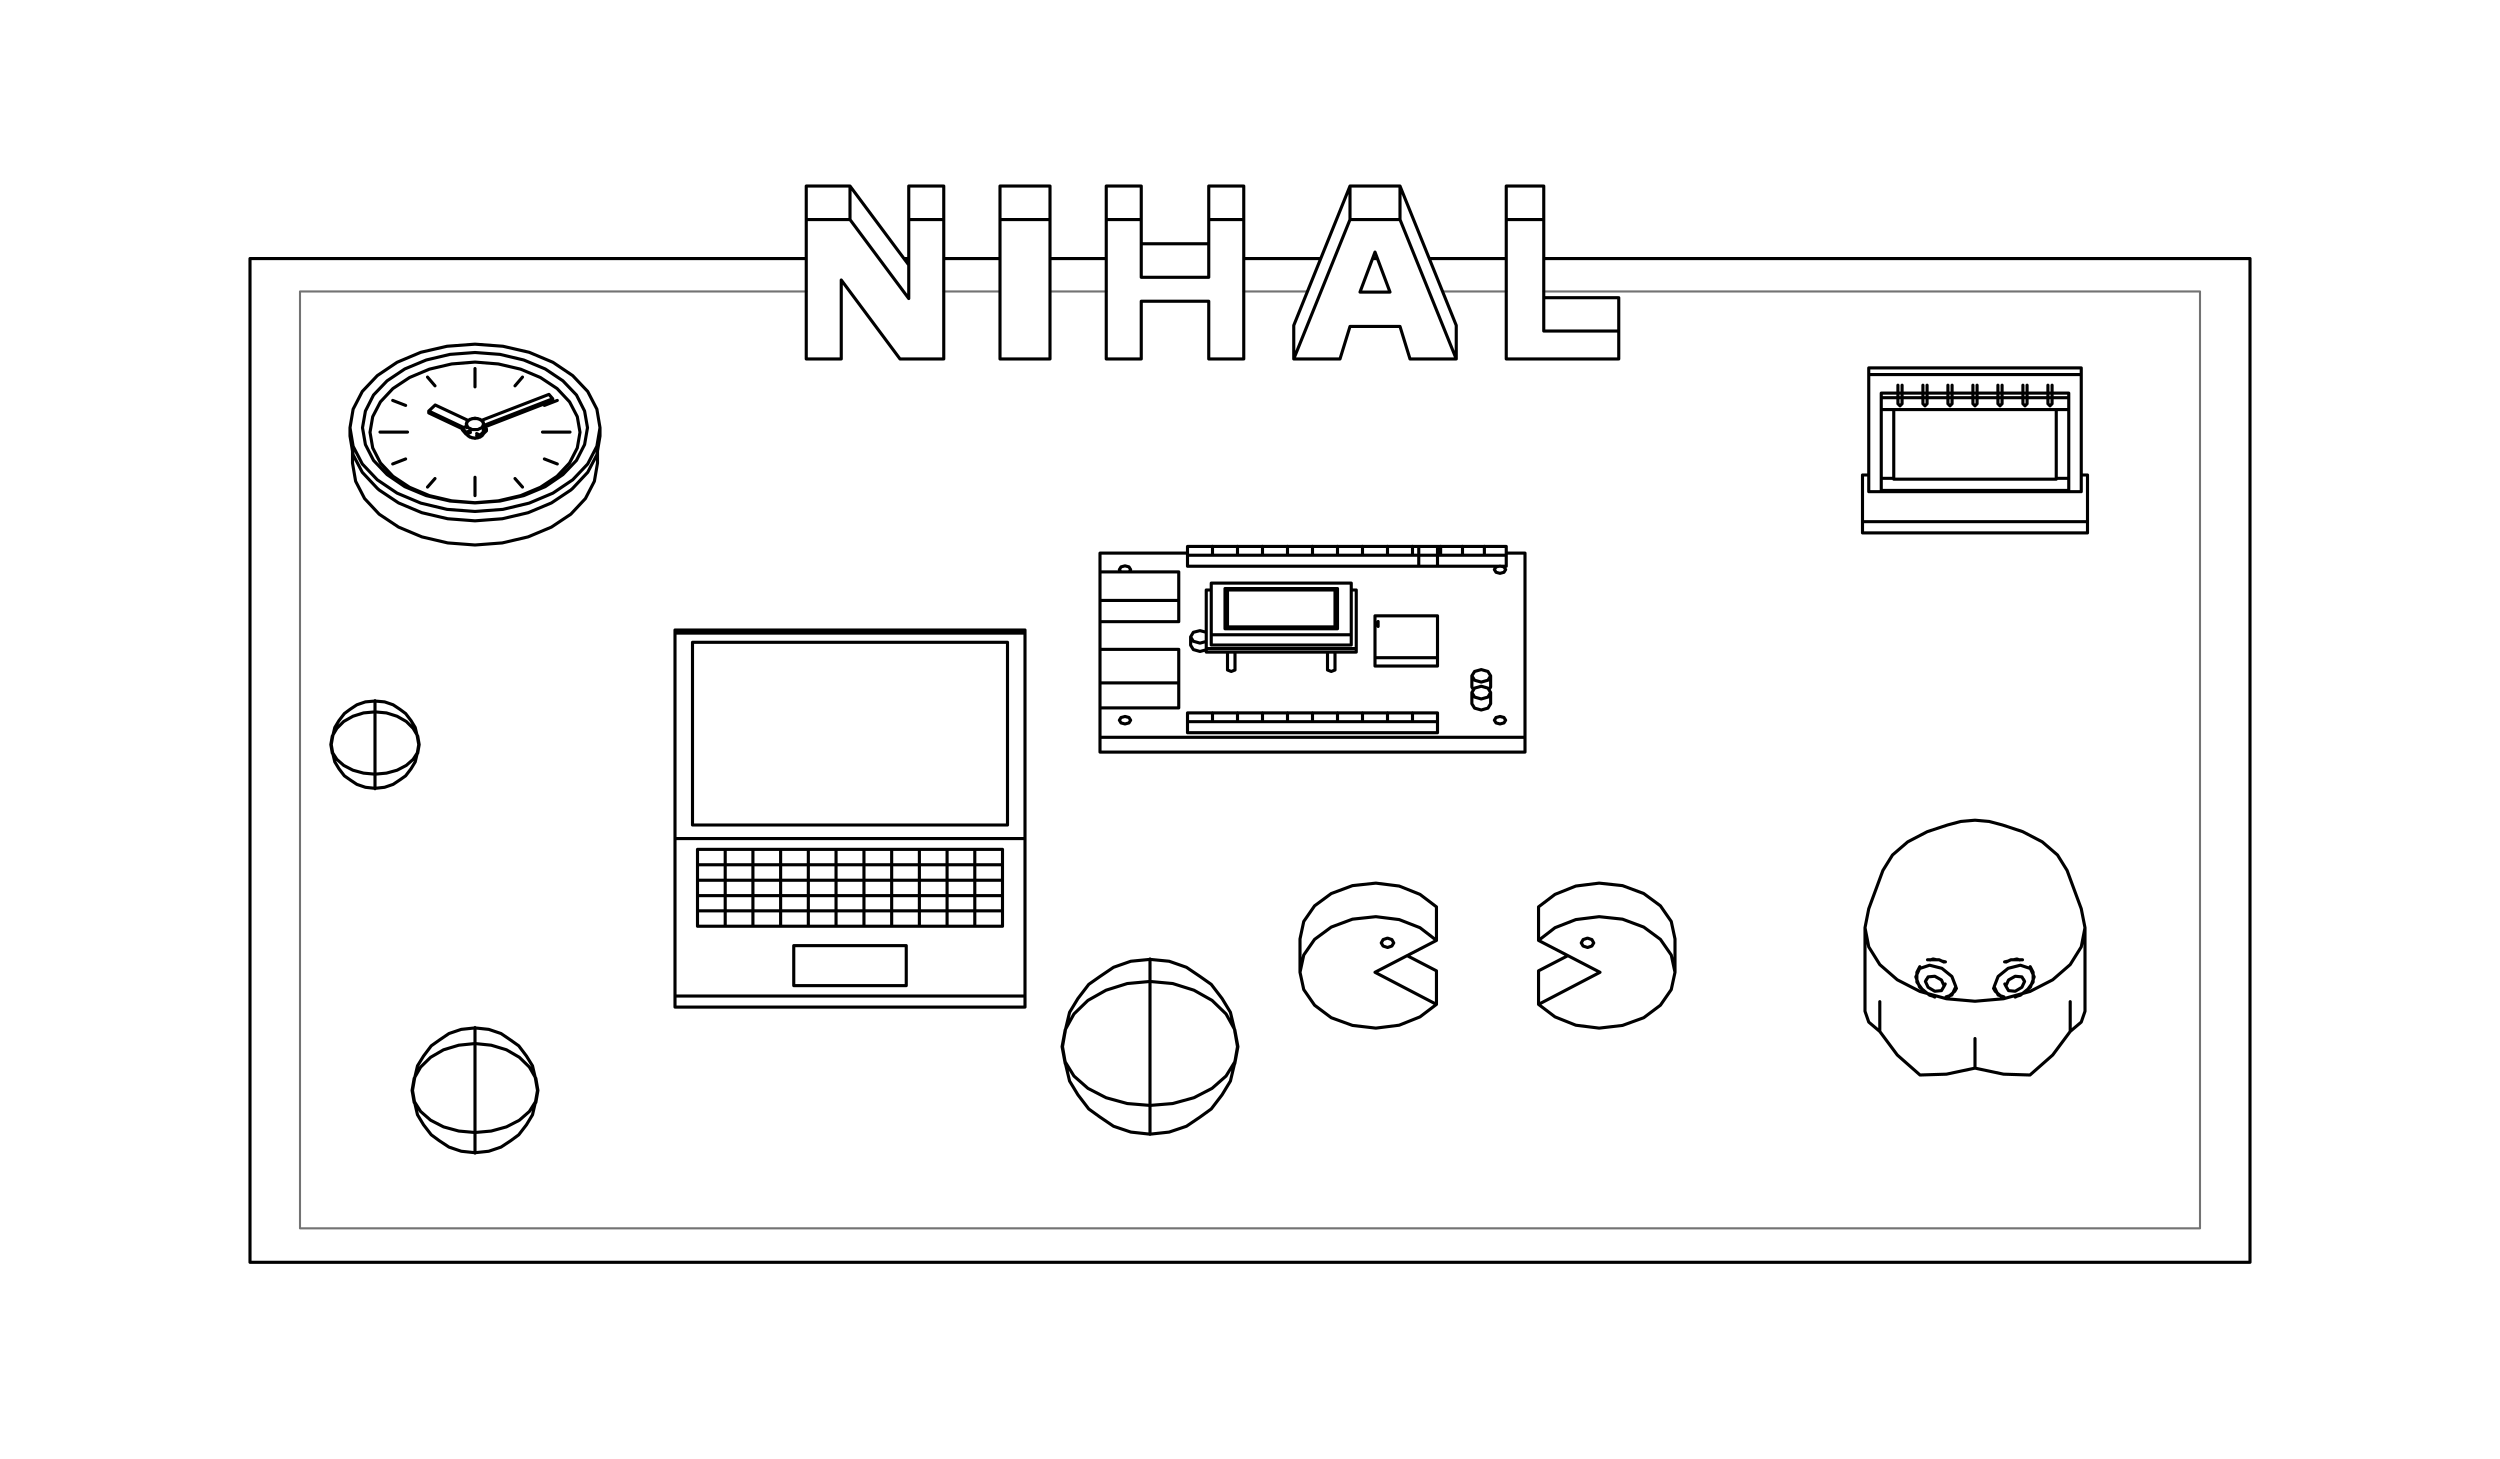
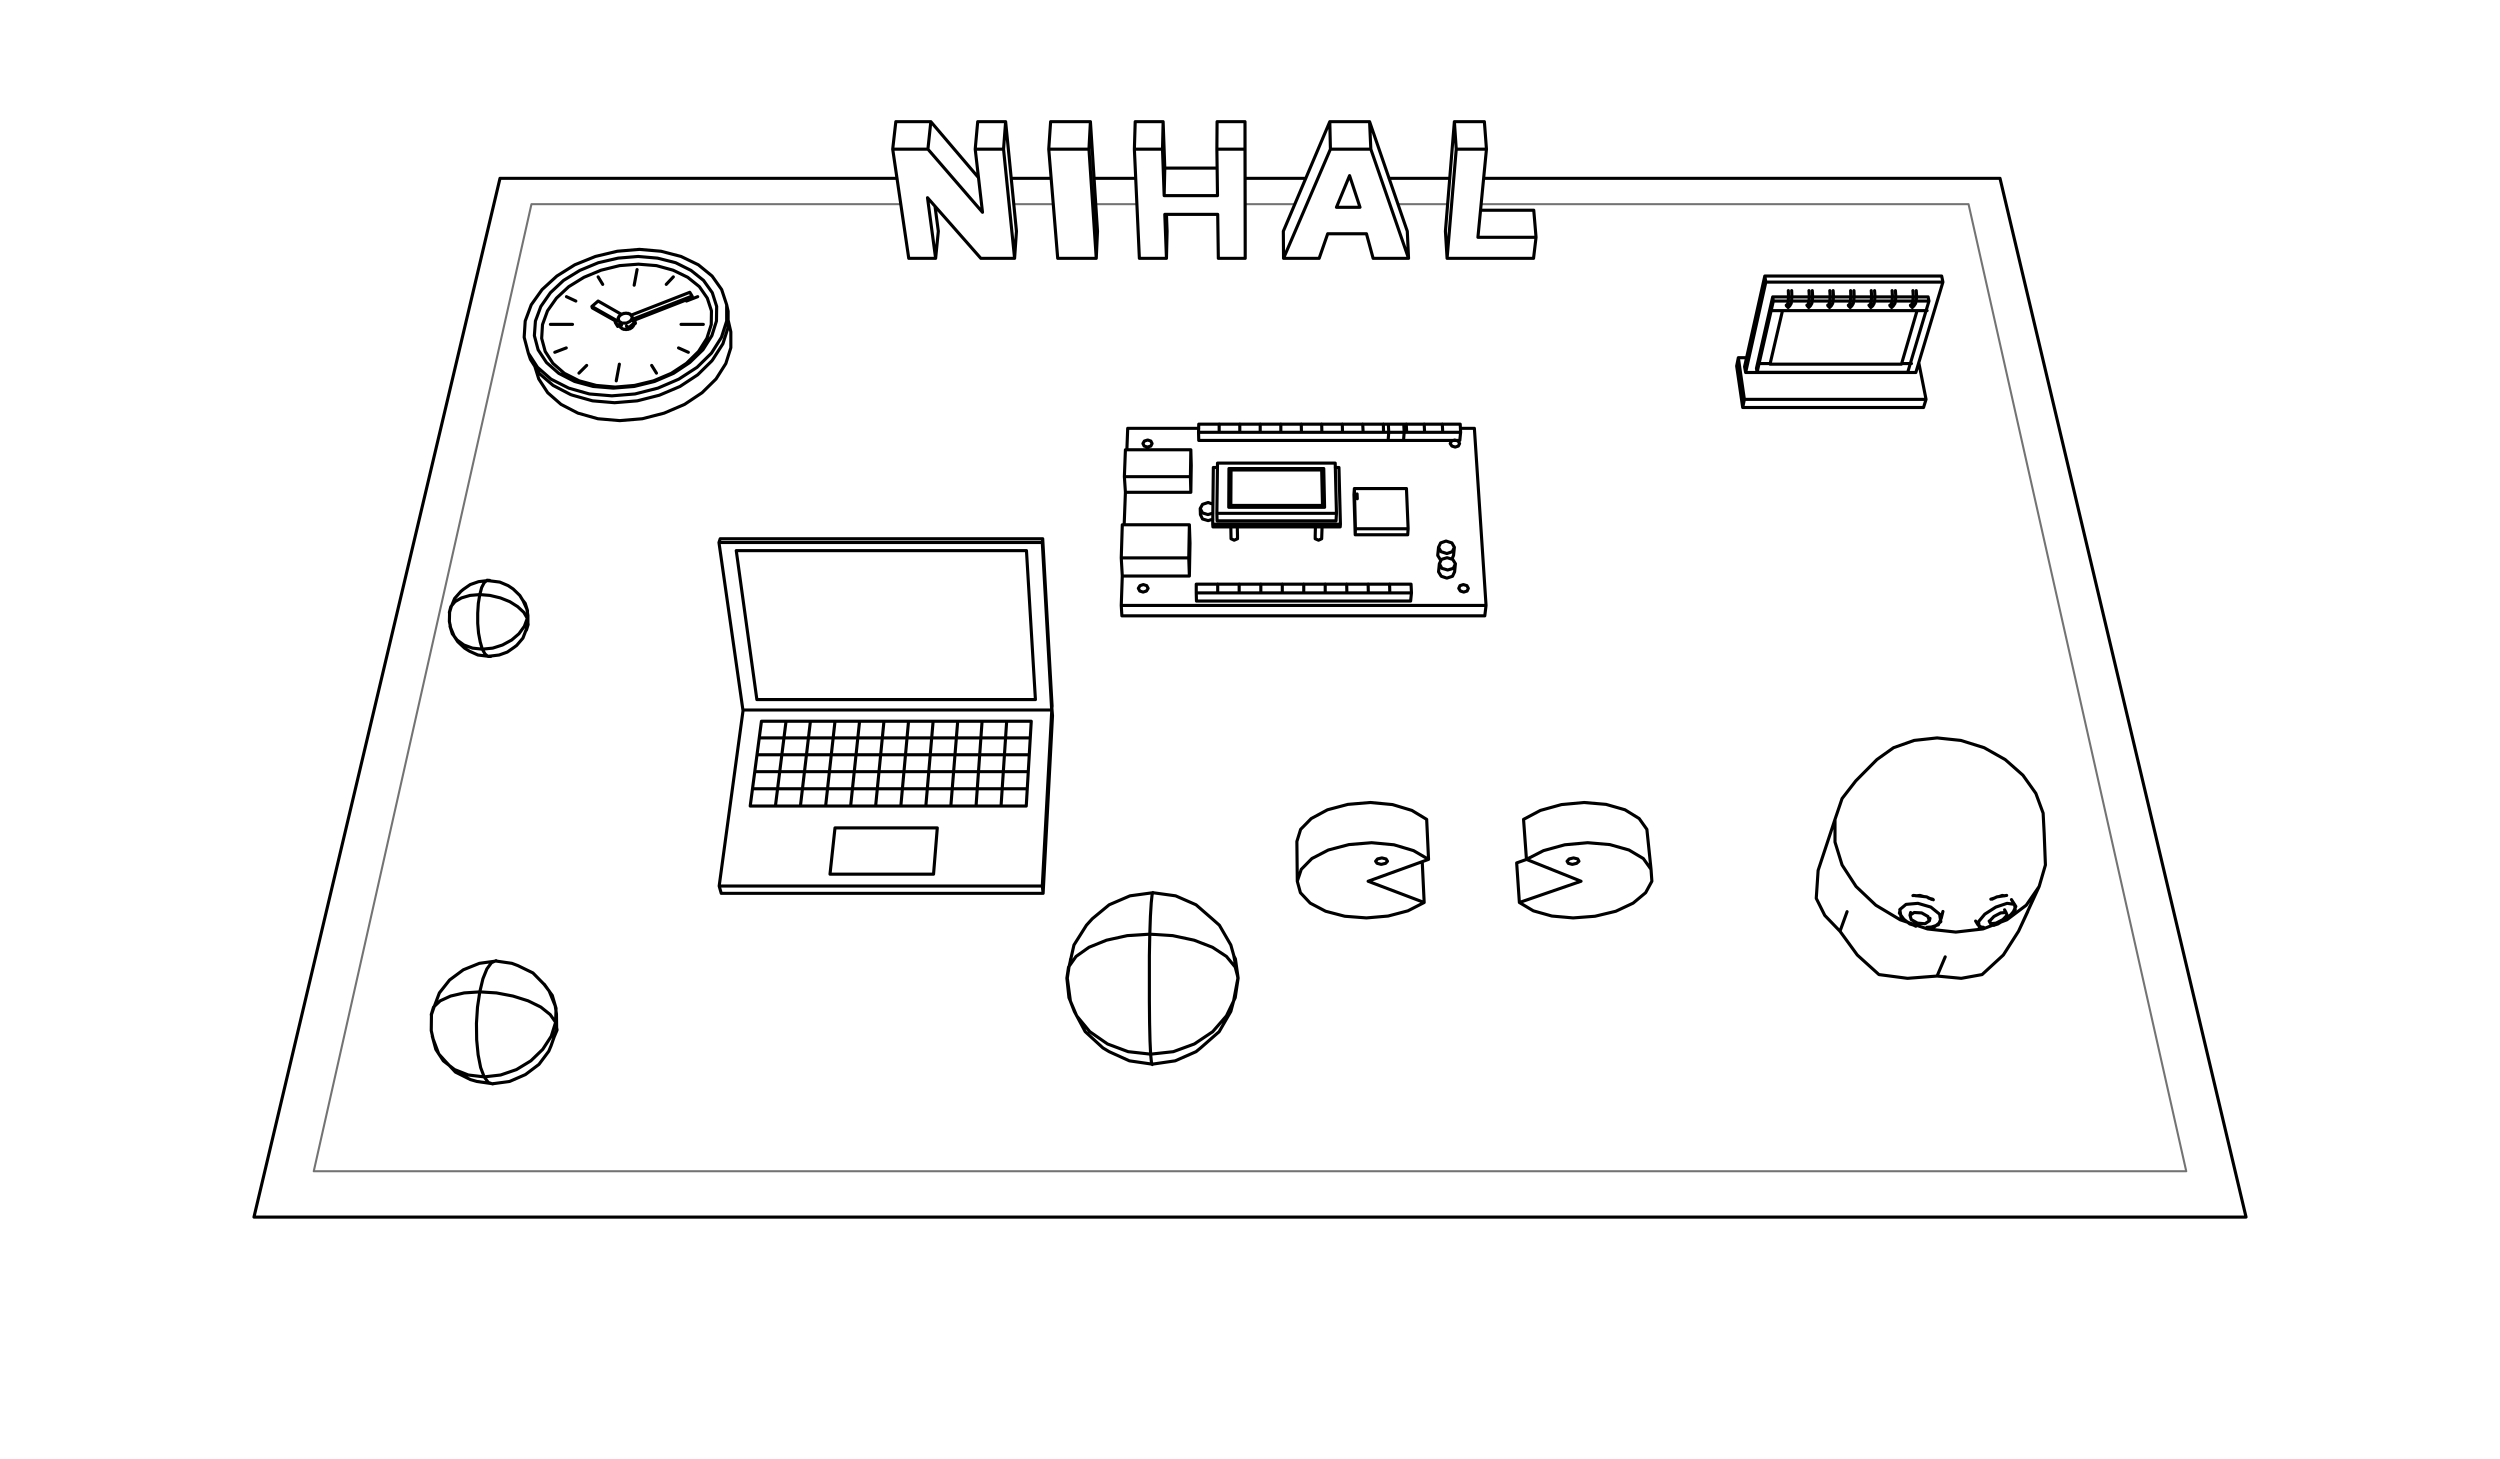
<svg xmlns="http://www.w3.org/2000/svg" viewBox="0 0 1200 700">
-   <path fill="none" stroke="currentColor" stroke-linecap="round" stroke-linejoin="round" stroke-opacity=".55" d="M741 139.9h315v449.7H144V139.9h243m66 0h27m24 0h27m66 0h30.6m64.9 0H723" vector-effect="non-scaling-stroke" />
-   <path fill="none" stroke="currentColor" stroke-linecap="round" stroke-linejoin="round" stroke-width="1.5" d="M387 124.1H120v481.8h960V124.1H741m-18 0h-36.9m-25 0h-2.2m-25 0H597m-66 0h-27m-24.1 0H453m-16.8 0h-2.3M528 353.9v7.1h204v-7.1zv-26.1h37.8v-16.1H528v-23.5h37.8v-13.7H528v-9h42m153 0h9v88.4m0-77.8v1m0 26.2v1.5m-204-6.4h37.8v-10.2m0 9.4v.8M528 274.5v13.7m0 51.6h37.8v-12m0 11.6v.4M528 311.7v16.1m42-61.3v-4.2h120v4.2zv5.3h120v-5.3m-108-4.3v4.1m12-4.1v4.1m12-4.1v4.1m12-4.1v4.1m12-4.1v4.1m12-4.1v4.1m12-4.1v4.1m12-4.1v4.1m12-4.1v4.1m-108 80.1v-4.2h120v4.2zv5.3h120v-5.3m-108-4.3v4.1m12-4.1v4.1m12-4.1v4.1m12-4.1v4.1m12-4.1v4.1m12-4.1v4.1m12-4.1v4.1m12-4.1v4.1m12-4.1v4.1m3-79.7v-4.2h42v4.2zv5.3h42v-5.3m-31.5-4.3v4.1m10.5-4.1v4.1m10.5-4.1v4.1M660 315.7v-20.1h30v20.1zv4h30v-4m-111-7.8-3 .8-3.2-.9-1.3-2.1 1.3-2.2 3.2-.8 3 .8m0 8.4-3 .8-3.2-.9-1.3-2.1v-4m144 18.7-1.3 2.1-3.2.9-3.2-.9-1.3-2.1 1.3-2.1 3.2-.9 3.2.9zv5.4l-.8 1.3m-7.4 0-.8-1.3v-5.4m9 8-1.3 2.2-3.2.9-3.2-.9-1.3-2.2 1.3-2.1 3.2-.9 3.2.9zv5.4l-1.3 2.1-3.2.9-3.2-.9-1.3-2.1v-5.4M579 311.3v1.7h72v-1.7zv-28.1h2.4m67.2 0h2.4v28.1m-69.6-6.6v-24.8h67.2v24.8zv4.9h67.2v-4.9M538 274.5l-.7-1.1.8-1.3 1.9-.5 1.9.5.8 1.3-.7 1.1m.7 71.2-.8 1.3-1.9.5-1.9-.5-.8-1.3.8-1.3 1.9-.5 1.9.5zm177.4-74 1.8.4.8 1.3-.8 1.3-1.9.5-1.9-.5-.8-1.3.8-1.3 1.8-.4m2.8 74-.8 1.3-1.9.5-1.9-.5-.8-1.3.8-1.3 1.9-.5 1.9.5zm-61.2-47.4v2.4M588 282.5h54v19.3h-54zm1.2 30.5v8.6l1.8.7 1.8-.7V313m44.4 0v8.6l1.8.7 1.8-.7V313m-51.6-29.8v17.7h51.6v-17.7zM288 205.3l-1.5 8.9-4.4 8.5-7.2 7.6-9.5 6.4-11.4 4.8-12.6 3-13.4 1-13.4-1-12.6-3-11.4-4.8-9.5-6.4-7.2-7.6-4.4-8.5-1.5-8.9 1.5-8.9 4.4-8.5 7.2-7.6 9.5-6.4 11.4-4.8 12.6-2.9 13.4-1 13.4 1 12.6 2.9 11.4 4.8 9.5 6.4 7.2 7.6 4.4 8.5zv4l-1.5 9-4.4 8.4-7.2 7.7-.9.8-9.3 6.2-11.2 4.7-12.4 2.9-13.1 1-13.1-1-12.4-2.9-11.2-4.7-9.3-6.2-.9-.8-7.2-7.7-4.4-8.4-1.5-9v-4m114 0-1.4 8.1-3.9 7.6-6.5 6.8-8.5 5.8-10.3 4.3-11.4 2.6-12 .9-12-.9-11.4-2.6-10.3-4.3-8.5-5.8-6.5-6.8-3.9-7.6-1.4-8.1 1.4-8 3.9-7.7 6.5-6.8 8.5-5.7 10.3-4.3 11.4-2.7 12-.9 12 .9 11.4 2.7 10.3 4.3 8.5 5.7 6.5 6.8 3.9 7.7zm-3.6 2.2-1.3 7.5-3.7 7.2-6 6.4-8 5.3-9.5 4-10.7 2.5-11.2.9-11.2-.9-10.7-2.5-9.5-4-8-5.3-6-6.4-3.7-7.2-1.3-7.5 1.3-7.5 3.7-7.1 6-6.4 8-5.3 9.5-4 10.7-2.5 11.2-.9 11.2.9 10.7 2.5 9.5 4 8 5.3 6 6.4 3.7 7.1zm-46.2-4-.8 1.7-2.1 1h-2.6l-2.1-1-.8-1.7.8-1.6 2.1-1h2.6l2.1 1zm-.5 5.2-.3.5-.7.3m-.6.3-.8.4h-.9m-.8 0h-.9l-.8-.4m-.6-.3-.7-.3-.3-.5m3.7-23v-8.8m19.2 8.3 3.6-4.2m10.5 13.6 6.2-2.4m-7.1 15.2h13.2m-12.3 12.9 6.2 2.4m-20.3 7 3.6 4.1m-22.8-4.7v8.8m-19.2-8.2-3.6 4.1m-10.5-13.5-6.2 2.4m7.1-15.3h-13.2m12.3-12.8-6.2-2.4m20.3-7-3.6-4.2m16.7 24.8-16.1-7.6v-.9l3.1-2.9 16 7.5m5.5 7.9 3.1-3v-.9l-3.1 3zl-1.6-.8m-23-11.7 16.7 7.9m6.3 2.9 1.6.8m.7-7.1 32.4-12.5 1.8 2.1v.9L232 205.2l1.5.7m-11.6.4 1.8 2.1v-.9l-1.8-2.1zm3.9 1.3-2.1.8m.3-3.8-2.1.8m43.4-14L232 204.3m-6.2 2.4-2.1.8m63.1 8.9v5.9l-1.5 8.7-4.3 8.3-7 7.5-9.3 6.2-11.2 4.7-12.4 2.9-13.1 1-13.1-1-12.4-2.9-11.2-4.7-9.3-6.2-7-7.5-4.3-8.3-1.5-8.7v-5.9m54.8-8 1.5 1.4 2.5.6 2.5-.6 1.5-1.4v-5.7l-1.5-1.4-2.5-.6-2.5.6-1.5 1.4v2.6m670 45.1v5.4h108v-5.4zV228h3m102 0h3v3.8m0-3.8v22.4m-105-70.6V236h102v-56.2zv-3.2h102v8.4m0-8.4v3.2m-96 11.1v-2.2h90v2.2zv44.6h90v-44.6m-90 5.7h90m-90 33h6m78 0h6m-90 5.8h90m-82-50.5v8.9l1 1 1-1v-8.9m10 0v8.9l1 1 1-1v-8.9m10 0v8.9l1 1 1-1v-8.9m10 0v8.9l1 1 1-1v-8.9m10 0v8.9l1 1 1-1v-8.9m10 0v8.9l1 1 1-1v-8.9m10 0v8.9l1 1 1-1v-8.9m-76 11.7V230h78v-33.4zm-13.8 248.7v40.1l1.8 5.2 5.3 4.5 8.4 11.3 10.9 9.6 12.7-.4 13.7-2.9 13.7 2.9 12.7.4 10.9-9.6 8.4-11.3 5.3-4.5 1.8-5.2v-40.1l-1.8 9.2-5.3 8.5-8.4 7.3-10.9 5.6-12.7 3.5-13.7 1.2-13.7-1.2-12.7-3.5-10.9-5.6-8.4-7.3-5.3-8.5zl1.8-9.1 6.8-18.4 4.6-7.4 7.3-6.3 9.4-4.9 9.7-3.2 6.4-1.7 6.8-.6 6.8.6 6.4 1.7 9.7 3.2 9.4 4.9 7.3 6.3 4.6 7.4 6.8 18.4 1.8 9.1M948 512.7v-14.2m45.7-3.4v-14.3m-91.4 14.3v-14.3m31.8-2.3 2.8-.9 1.9-4-1.9-4.9-4.8-3.9-5.9-1.5-4.8 1.6-1.8 4 1.8 4.9 4.8 3.9 2.5.7m5.1-16.7-1.8-.4m-2.4-.6-1.7-.4-1.4.5m6.7 12.5-1.3-2.9-3.2-1.8-3.2.3-1.3 2.2 1.3 2.8 3.2 1.9 3.2-.3zl.5-1m33.6 6.1 2.5-.7 4.8-3.9 1.8-4.9-1.8-4-4.8-1.6-5.9 1.5-4.8 3.9-1.9 4.9 1.9 4 2.8.9m7.6-17.7-1.4-.5-1.7.4m-2.4.6-1.8.4m9.6 9.4-1.3-2.2-3.2-.3-3.2 1.8-1.3 2.9 1.3 2.2 3.2.3 3.2-1.9zl-.5-1m-32.2 4.3-.8 1.4-3.5 3m-1.7-17-2.3-1.1h-5.6m-3.7 3.3-1.4 2.7v4.7l3.4 4.6 5.2 2.6m-4-8.5-.5 1m50.3-7.1 1.4 2.7v4.7l-3.4 4.6-5.2 2.6m3.5-17.9h-5.6l-2.3 1.1m-6 12.6.8 1.4 3.5 3m1.1-6.5.5 1M324 483.4h168v-5.3H324zm168-5.3v-75.6H324v75.6m10.8-70.4h146.4v36.9H334.8zm0 7.4h146.4m-146.4 7.4h146.4m-146.4 7.4h146.4m-146.4 7.3h146.4m-133.1-29.5v36.9m13.3-36.9v36.9m13.3-36.9v36.9m13.3-36.9v36.9m13.3-36.9v36.9m13.4-36.9v36.9m13.3-36.9v36.9m13.3-36.9v36.9m13.3-36.9v36.9m13.3-36.9v36.9m-86.9 9.3h54v19.2h-54zm-57-150v-1.5h168v1.5zv98.6m168 0v-98.6M332.4 396h151.2v-87.7H332.4zm-132.1-42.5.2.3.7 3.6-.7 3.7-2.2 3.4-3.3 2.9-4.4 2.3-5.1 1.4-5.5.5-5.5-.5-5.1-1.4-4.4-2.3-3.3-2.9-2.2-3.4-.7-3.7.7-3.6.2-.3m20.3-17.2v42.3m20.1-16.5.4-.6.7-4.1-.7-4.1-2.2-3.7-3.3-3.3-4.4-2.5-5.1-1.6-5.5-.5-5.5.5-5.1 1.6-4.4 2.5-3.3 3.3-2.2 3.7-.7 4.1.7 4.1.4.6m24.7 15.8-4.6.5-4.6-.5-4.1-1.4-3.3-2.2-2.7-1.9-2.6-3.4-2-3.3-1-4.2-.7-4.1.7-4 1-4.2 2-3.3 2.6-3.4 2.7-2 3.3-2.2 4.1-1.4 4.6-.4 4.6.4 4.1 1.4 3.3 2.2 2.7 2 2.6 3.4 2 3.3 1 4.2.7 4-.7 4.1-1 4.2-2 3.3-2.6 3.4-2.7 1.9-3.3 2.2zm72.6 140.2 1 5.3-1 5.2-3.1 4.9-4.8 4.2-6.2 3.2-7.3 2-7.8.7-7.8-.7-7.3-2-6.2-3.2-4.8-4.2-3.1-4.9-1-5.2 1-5.3m29.2-24.9v60.3m28.8-23.8.4-.5 1-5.8-1-5.8-3.1-5.4-4.8-4.7-6.2-3.6-7.3-2.2-7.8-.8-7.8.8-7.3 2.2-6.2 3.6-4.8 4.7-3.1 5.4-1 5.8 1 5.8.4.5m35.4 22.9-6.6.7-6.6-.7-5.9-2-4.7-3.1-3.8-2.8-3.7-4.8-2.9-4.8-1.4-6-1-5.7 1-5.8 1.4-6 2.9-4.7 3.7-4.9 3.8-2.7 4.7-3.2 5.9-2 6.6-.7 6.6.7 5.9 2 4.7 3.2 3.8 2.7 3.7 4.9 2.9 4.7 1.4 6 1 5.8-1 5.7-1.4 6-2.9 4.8-3.7 4.8-3.8 2.8-4.7 3.1zm358.1-57.5 1.5 7.3-1.5 7.3-4.2 6.8-6.7 5.9-8.7 4.5-10.2 2.8-10.9.9-10.9-.9-10.2-2.8-8.7-4.5-6.7-5.9-4.2-6.8-1.5-7.3 1.5-7.3m40.7-34.8v84.2m40.4-33.4.3-.6 1.5-8.1-1.5-8.1-4.2-7.6-6.7-6.5-8.7-4.9-10.2-3.2-10.9-1-10.9 1-10.2 3.2-8.7 4.9-6.7 6.5-4.2 7.6-1.5 8.1 1.5 8.1.3.6m49.6 32.3-9.2 1-9.2-1-8.3-2.8-6.5-4.4-5.4-3.9-5.2-6.8-4-6.6-2-8.4-1.4-8.1 1.4-8.1 2-8.4 4-6.6 5.2-6.8 5.4-3.8 6.5-4.4 8.3-2.9 9.2-.9 9.2.9 8.3 2.9 6.5 4.4 5.4 3.8 5.2 6.8 4 6.6 2 8.4 1.4 8.1-1.4 8.1-2 8.4-4 6.6-5.2 6.8-5.4 3.9-6.5 4.4zm98.8-76.7 29.5-15.3-7.9-6.1-10-3.9-11.2-1.4-11.2 1.2L639 445l-8 5.9-5.2 7.5-1.8 8.3 1.8 8.3 5.2 7.5 8 6 10.2 3.7 11.2 1.3 11.2-1.4 10-4 7.9-6zm29.5-15.3v-16.1l-7.9-6-10-4-11.2-1.4-11.2 1.2-10.2 3.8-8 5.9-5.2 7.5-1.8 8.4v16m65.5 15.4V466l-14.1-7.3m-6.4-6.1-.9-1.6-2.1-.7-2.1.7-.9 1.6.9 1.5 2.1.7 2.1-.7zm99 14.1-29.5-15.3 7.9-6.1 10-3.9 11.2-1.4 11.2 1.2L789 445l8 5.9 5.2 7.5 1.8 8.3-1.8 8.3-5.2 7.5-8 6-10.2 3.7-11.2 1.3-11.2-1.4-10-4-7.9-6zm-29.5-15.3v-16.1l7.9-6 10-4 11.2-1.4 11.2 1.2 10.2 3.8 8 5.9 5.2 7.5 1.8 8.4v16m-65.5 15.4V466l14.1-7.3m6.4-6.1.9-1.6 2.1-.7 2.1.7.9 1.6-.9 1.5-2.1.7-2.1-.7zM387 172.3h16.8v-37.9l28.2 37.9h21v-66.9h-16.8v37.9L408 105.4h-21zm16.8-2.2v2.2m49.2-66.9V89.3h-16.8v16.1m0 21.8L408 89.3h-21v16.1m49.2 36.3v1.6m-28.2-54v16.1m72 66.9h24v-66.9h-24zm24-66.9V89.3h-24v16.1m51 66.9h16.8v-27.7h32.4v27.7H597v-66.9h-16.8v27.7h-32.4v-27.7H531zm16.8-3.2v3.2m49.2-66.9V89.3h-16.8v16.1m0 2.5v2.9m0 3.1v3.1h-32.4m32.4 0v2m0 1.5v9m0 2.4v1.2m-32.4-27.7V89.3H531v16.1m90 50.8 27-66.9h24l27 66.9v16.1l-27-66.9h-24l-27 66.9zm27-66.9v16.1m24-16.1v16.1m27 66.9h-22.2l-4.8-15.6h-24l-4.8 15.6H621m31.8-32.1h14.4L660 121zm70.2 32.1h54v-13.4h-36v-53.5h-18zv-4.8m0-33.8v24.1m0 1.7v6.4m54-7v-16h-36m0-37.5V89.3h-18v16.1m0 7.8v4.8" vector-effect="non-scaling-stroke" />
+   <path fill="none" stroke="currentColor" stroke-linecap="round" stroke-linejoin="round" stroke-opacity=".55" d="M710.9 98h234l104.5 464.2H150.6L255.1 98h177.3m54.2 0h19m20.4 0h19.7m52 0h23.8m49.5 0h23.8" vector-effect="non-scaling-stroke" />
+   <path fill="none" stroke="currentColor" stroke-linecap="round" stroke-linejoin="round" stroke-width="1.5" d="M430.6 85.6H240L121.9 584.2h956.2L960 85.6H712.2m-16.3 0h-29.2m-39.9 0h-29.1m-52.6 0h-19.9m-20.7 0h-19.1m55.5 130.3.4-10.3h34.1m125.6 0h6.7l5.6 85H538.2l.3 5h174.2l.6-5m-173.1-54.4-.6 15.7m-.9 24.5-.5 14.2m1.5-61.8.5-12.9h31.4l.2 7.5-.2 12.9h-31.4zh31.7l.2 7.5m0-20.4-.2 12.9m-33.2 39 .5-15.9h32.2l.3 8.8-.3 15.8h-32.2zh32.4l.3 8.7m0-24.6-.3 15.9m4.7-60.3.1-3.9h98.4l.2 3.9zl.1 3.9h98.3l.3-3.9m-88.8-4v3.9m9.9-3.9v3.9m9.8-3.9v3.9m9.9-3.9v3.9m9.8-3.9.1 3.9m9.7-3.9.1 3.9m9.8-3.9.1 3.9m9.7-3.9.2 3.9m9.7-3.9.1 3.9m-89.9 77.2v-4.2h103.1l.2 4.2zl.1 3.9h102.8l.4-3.9m-93-4.3v4.2m10.3-4.2v4.2m10.4-4.2v4.2m10.3-4.2v4.2m10.3-4.2v4.2m10.3-4.2v4.2m10.3-4.2.1 4.2m10.2-4.2.1 4.2m10.2-4.2.1 4.2m-.5-77-.2-3.9h34.5l.2 3.9zl-.3 3.9h34.4l.4-3.9m-26.1-4 .2 3.9m8.4-3.9.2 3.9m8.5-3.9.2 3.9m-42 49.3-.6-19.3.2-2.9h25l.8 19.3h-25.3zh25.2l.2-2.9m-25.8-19.3.5 19.3m-68.4-7.5-2.4.7-2.6-.8-1.1-2.1 1.1-2 2.7-.9 2.3.8m0 7.2-2.3.7-2.7-.8-1-2.1-.1-2.9m122 18.6-1 2.1-2.6.9-2.8-.9-1.2-2.1 1-2.1 2.6-.9 2.8.9zl-.4 3.9-.8 1.8m-5.1.4-.4-.1-1.3-2.1.4-3.9m8.1 7.9-1 2.2-2.7.8-2.8-.8-1.2-2.2 1-2.1 2.7-.8 2.7.8zl-.4 3.9-1 2.1-2.7.9-2.7-.9-1.3-2.1.4-3.9m-108.8-19 .1 1.3h61.1l.1-1.3zl.3-27.2h1.9m56.6 0h1.8l.7 27.2m-59.3-5.2.3-24.1h56.5l.6 24.1zl.1 3.6h57.1l.2-3.6M553 212.9l-.6 1.2-1.6.5-1.6-.5-.6-1.2.7-1.2 1.6-.5 1.5.5zm-1.9 69.5-.8 1.3-1.6.5-1.6-.5-.7-1.3.8-1.3 1.6-.5 1.6.5zm147.2-71.2 1.6.5.7 1.2-.6 1.2-1.5.5-1.6-.5-.8-1.2.6-1.2 1.5-.5m6.6 71.2-.6 1.3-1.6.5-1.6-.5-.8-1.3.6-1.3 1.6-.5 1.7.5zm-53.4-45.3.1 2.3m-61.6-14.5h45.5l.4 18.6h-46zm.9 28 .1 5.7 1.5.7 1.6-.7v-1.4l-.1-4.3m37.5 0-.1 4.3v1.4l1.6.7 1.5-.7.2-5.7m-43.7-27.3-.1 17h44l-.4-17zm-242.1-71.5-2.5 7.8-4.8 7.6-6.9 6.8-8.8 5.7-10 4.3-11 2.8-11.1.9-10.8-.9-9.9-2.8-8.5-4.3-6.5-5.7-4.4-6.8-2-7.6.5-7.8 2.9-7.8 5.2-7.3 7.1-6.5 8.6-5.4 9.9-4 10.5-2.5 10.6-.9 10.4.9 9.6 2.5 8.3 4 6.6 5.4 4.6 6.5 2.4 7.3zm-4.9 0-2.2 7-4.3 6.8-6.3 6.1-7.8 5.2-9.1 3.9-9.8 2.4-10 .8-9.7-.8-8.9-2.4-7.6-3.9-5.9-5.2-4-6.1-1.8-6.8.5-7 2.6-7 4.6-6.6 6.3-5.9 7.8-4.8 8.9-3.7 9.5-2.2 9.6-.8 9.3.8 8.7 2.2 7.4 3.7 6 4.8 4.2 5.9 2.1 6.6zm-2.5 1.7-2.1 6.6-4 6.3-5.8 5.7-7.3 4.8-8.5 3.6-9.1 2.2-9.3.8-9.1-.8-8.2-2.2-7.1-3.6-5.5-4.8-3.7-5.7-1.7-6.3.4-6.6 2.4-6.6 4.3-6.1 5.9-5.5 7.3-4.5 8.2-3.4 8.9-2.2 9-.7 8.7.7 8 2.2 7 3.4 5.6 4.5 3.8 5.5 2 6.1zm7.4-9.5.7 3.1v7.7L347 165l-4.8 7.5-.5.7-6.8 6.7-8.5 5.6-9.9 4.2-10.6 2.7-10.9.9-10.6-.9-9.6-2.7-.9-.3-8.4-4.4-6.6-5.7-4.3-6.8-1-3m49.9-16.8-1 1.5-1.8.9h-2.1l-1.5-.9-.4-1.5.9-1.4 1.9-.9h2.1l1.5.9zm.2 4-.3.5-.7.4m-.4.1-.8.4h-.8m-.5 0h-.8l-.6-.3m-.4-.3-.5-.3-.1-.4m6.6-19.9 1.4-7.5m14 7.1 3.4-3.6m6.3 11.6 5.4-2.1m-8 13.3h10.7M325.7 167l4.7 2.1m-17.6 6.3 2.3 3.7m-17.8-4.3-1.5 8m-14.2-7.4-3.7 3.7m-6.1-12.1-5.5 2.1m8.5-13.4h-10.6m12.2-11.2-4.5-2.1m17.4-5.9-2.2-3.6m8.4 21.2-11.2-6.3-.2-.7 3-2.6 11.2 6.4m3.8 6.9 2.9-2.6-.1-.6-3 2.6zl-1.2-.6m-16.8-10.1 12 6.8m4.6 2.6 1.2.7m1.8-3.3 1.2.7m-2-3.3 28.2-11 1.1 1.8.2.7-28.7 11.2m-8.3.9 1.1 1.8-.2-.6-1.1-1.9zm2.9 1.2-1.8.6m.3-3.1-1.6.6m37-12.1-28.7 11.2m-5.4 2.1-1.8.7m53.2-2.5 1.3 5.7v7.6l-2.4 7.6-4.7 7.4-6.7 6.6-8.4 5.6-9.8 4.2-10.5 2.7-10.8.9-10.5-.9-9.6-2.7-8.1-4.2-6.4-5.6-4.3-6.6-1.9-6.1m40.9-19.3 1 1.3 1.9.4 2-.4 1.5-1.3.1-.4m-.5-3.4-.2-.7-1-1.3-1.9-.4-2 .4-1.5 1.3-.3 1.5.2.7m539.6 41.4.8-3.9h87.2l-1.2 3.9zl-2.9-19.9.8-4h4m-4 0 2.9 20M921 174l3.5 17.7m-86.6-12.9-.5-2.8 9.7-43.5H932l.6 2.9h-85zh81.7l13-43.4m-85.5-2.9.5 2.9m-4.2 43.3-.3-1.9 7.8-34.3h74.6l.4 2h-74.7zh72.3l10.2-34.2m-75-2 .3 2m-.6 4.6H925m-80.2 25.4h4.9m63.1 0h4.7m-73.7 4.3h72.4m-57.8-39.3.1 3.1-.3 3-.7 1.2.8.8.8-.8.7-1.2.3-3-.1-3.1m-2.6 7 .1.3m10.8-7.3.2 3.1-.4 3-.6 1.2.7.8.8-.8.7-1.2.4-3-.2-3.1m-2.6 7 .2.3m10.8-7.3.2 3.1-.4 3-.7 1.2.8.8.8-.8.7-1.2.4-3-.2-3.1m-2.6 7 .1.3m10.9-7.3.1 3.1-.4 3-.7 1.2.8.8.8-.8.7-1.2.4-3-.1-3.1m-2.7 7 .1.3m10.9-7.3.2 3.1-.4 3-.7 1.2.7.8.9-.8.7-1.2.4-3-.2-3.1m-2.7 7 .2.3m10.9-7.3.2 3.1-.4 3-.8 1.2.8.8.8-.8.8-1.2.4-3-.2-3.1m-2.7 7 .1.3m11-7.3.2 3.1-.5 3-.8 1.2.8.8.8-.8.8-1.2.5-3-.2-3.1m-2.8 7 .1.3m-61.5 2.3-6 25.7h63.1l7.5-25.7zm25.2 244.2 3.4-10 6.6-8.5 10.1-10.2 8-5.7 9.9-3.5 11-1.2 11.4 1.2 11.2 3.5 10.1 5.7 8.5 7.5 6.2 8.7 3.5 9.5.5 9.6.6 15.3-3 10.3-6.2 9-9.3 7-11.5 4.4-13 1.5-13.6-1.5-13.1-4.4-11.7-7-9.5-9-6.7-10.3-3.4-11zl-8.1 24.5-.9 13.4 4.1 8.2 7.3 7.6 8.3 11.4 10.4 9.4 13.7 1.8 14.2-1.1 11.6 1.1 10-1.8 10.2-9.4 7.3-11.4 4.4-9.4m-43.5 30.9 3.9-9.2M883.2 447l3.4-9.4m38.3 7.5 3.6-.2 3.1-2.5-.6-3.6-4.2-3.4-6.2-1.8-5.7.5-3 2.5.6 3.6 4.2 3.3 3 .9m8.3-12.5-.3-.3-2-.5m-2.1-.7-2-.6-1.9.2m6.4 12-.7-2.1-3-1.7-3.6-.2-2 1.3.6 2.1 3 1.7 3.6.3zl.3-1.2m30.7 3.3 1.9-.6 5.2-3.3 3.1-3.6-.3-2.5-3.6-.5-5.4 1.8-5.3 3.4-3 3.6.3 2.5 2.1.2m10.1-15.1-1.1-.2-1.7.6m-1.9.6-1.9.6m7.8 7.7-.5-1.3-2.6.2-3.2 1.7-2 2.1.4 1.4 2.6-.3 3.3-1.7zm5.5 7.7 9.9-21.5m-46.2 12-.8 3.2-1.4 3.2-4.6 1.5-.3-.1m1.7-13.6-2.4-1.2-6.3-.7-.3.1m-6 6.4-.5 2 2.6 3.6 5.3 2.7m-2.5-6.6-.3 1.3m48.7-7.5 2.1 3.3-1.5 3.2-4.3 3.6-4.8 2.3m6.2-14.4-4.7.7-2.3 1.1m-7.9 10.5 1.1 1.8 2.1 1.5m10.7-8.7.7 1.3m-8.1 4.1.7 1.3m-609.3-14.6h154.5l-.4-3.5H345.2zm154.5 0 4.5-85.2-.3-3.7-4.6 85.4m-143.6-84.5-11.5 84.5m20.3-79.1H495l-2.4 40.7H360.1zm-1 8h130m-131.1 8.1H494m-131.7 8.1h131.2m-132.3 8.2H493m-115.7-32.4-5.1 40.7m16.8-40.7-4.8 40.7m16.6-40.7-4.5 40.7m16.3-40.7-4.3 40.7m16-40.7-4 40.7m15.8-40.7-3.7 40.7m15.5-40.7-3.5 40.7m15.3-40.7-3.3 40.7m15-40.7-2.9 40.7m14.7-40.7-2.7 40.7m-79.7 10.5h49.1l-1.8 22.2h-49.7zm-55.7-137 .6-1.8h154.8l4.5 80.3-.2 1.9H356.6zh155.2l4.5 80.4m-4.3-82.2-.2 1.8m-137 75.4H497l-4.3-71.5H353.4zm-112.2-47.5 1 1.3 1.1 3.5-.1 3.7-1.4 3.8-2.6 3.6-3.5 3-4.4 2.4-4.7 1.5-5 .5-4.7-.5-4.1-1.5-3.3-2.4-2.3-3-1.1-3.6.1-.6m19-21.4-1.3-.1-1.4 1.2-1.2 2.3-.9 3.4-.7 4.2-.3 4.7v4.9l.4 4.7.8 4.2 1 3.5 1.3 2.3 1.4 1.2h1.4m16.8-12.3.3-.4.8-2.6-.4-3-1.7-2.9-2.9-2.7-3.8-2.4-4.5-1.8-5-1.2-4.9-.4-4.7.4-4.1 1.2-3.1 1.8-2 2.4-.7 2.7.1.8m23.8 19.7-4.1.5-1.3.1-4.8-.6-4-1.8-2.4-1.5-3.3-3.1-1.7-2.6-1.7-4.1-.6-3 .1-4.4.8-2.7 1.6-3.9 3-3.4 1.2-1 3.3-2.3 4-1.4 4.1-.5 1.3.1 4.8.6 4 1.7 2.4 1.6 3.2 3.1 1.6 2.6 1.8 4 .5 3v4.3l-.9 2.7-1.5 3.9-3 3.5-1.2.9-3.3 2.3zm24.1 161.5 1.4 1.9 1.8 6.2-.2 6.7-2.1 6.7-4.1 6.3-5.7 5.5-6.9 4.2-7.6 2.6-7.9.9-7.6-.9-6.6-2.6-5.4-4.2-3.6-5.5-1.7-6.3m53.3-25.3.5.4 1.5 2.1m-24.2-13.2-.5-.3-2.2 1-2.2 3-1.9 4.7-1.5 6.3-1.1 7.3-.5 7.8.1 7.9.7 7.2 1.2 6.1 1.7 4.5 2 2.7 2.1.7.4-.2m29.2-22.6 1.3-3.1-.7-3.7-2.6-3.7-4.5-3.6-6.1-3-7.3-2.3-7.9-1.5-8-.5-7.5.5-6.5 1.5-5 2.3-3.2 3-1.1 3.6.1.6m37.5 31.5-8.1 1.1-7.6-1.1-3.1-.9-7.2-3.6-5.2-5.6-2.8-3.1-2.7-7.2-.9-4 .1-7.7 1.2-3.5 2.6-6.9 4.9-6.2 6.6-4.9 7.7-3.1 8-1.1 7.6 1.1 2.9 1.1 7.2 3.5 5.3 5.4 2.5 3.3 2.9 7.1.6 3.9.1 7.6-2.7 7.7-1.1 2.6-4.7 6.3-6.5 4.9zm347.6-60.4.8 1.6 1.3 9.2-1.4 9.4-4.2 8.7-6.6 7.6-8.8 5.9-10.1 3.7-10.9 1.2-10.8-1.2-9.9-3.7-8.5-5.9-6.3-7.6-3.7-8.7-1-9.4.8-3.7m.8-4.1.2-1.4m39.5-31.9-.4 1.1-.4 3.8-.4 6.5-.3 8.6-.2 10.2v22.1l.1 10.2.2 8.6.3 6.5.4 3.9.4 1.1m40.6-39 .6-2.5-1.4-5.3-4.2-5.1-6.7-4.4-8.8-3.4-10.3-2.2-11-.7-10.8.7-10 2.2-8.4 3.4-6.2 4.4-3.6 5.1-.8 5.3.3.8m51.7 38.9-11 1.6-11-1.6-9.7-4.4-3-1.8-8.5-7.8-5.2-9.7-1.9-4.9-1.5-11.1.8-5.3 2.4-10.6 6-9.5 2.8-3.1 8.1-6.7 10-4.3 11-1.5 10.9 1.5 9.8 4.3 7.7 6.7 3.5 3.1 5.5 9.5 1.4 5 2 10.9-2.1 11.1-1.3 4.9-5.6 9.7-8.9 7.8-2.2 1.8zm92.6-86.2 29-10.5-7.2-4.2-9.4-2.8-10.7-1-10.9.9-9.9 2.6-7.9 4.1-5.1 5.2-1.9 5.7 1.5 5.5 4.7 5 7.4 3.9 9.2 2.4 10.4.8 10.4-.9 9.5-2.5 7.8-4zm29-10.5-.9-19.2-7.1-4.3-9.3-2.8-10.6-1-10.8.9-9.8 2.6-7.8 4.2-5.1 5.2-1.8 5.8.2 19.1m60.9 10.2-.9-19-.9-.3m-15.8-.5-.7-1.1-2-.5-2.1.5-.9 1.1.7 1 2 .5 2.1-.5zm92.9 9.6-26.2-10.5 8.2-4.2 10.2-2.8 11-1 10.6.9 9.2 2.6 6.9 4.1 3.7 5.2.4 5.7-3 5.5-6 5-8.3 3.9-10 2.4-10.5.8-10.2-.9-8.9-2.5-6.7-4zm-26.2-10.5-1.4-19.2 8.1-4.3 10.1-2.8 10.9-1 10.5.9 9.1 2.6 6.8 4.2 3.7 5.2 2 19.2m-63.2 15.9-1.3-19 4.8-1.7m19.4.9 1-1.1 2.1-.5 2 .5.6 1.1-1.1 1-2.1.5-1.9-.5zM436.2 124h12.9l-3.9-29.1 25.6 29.1H487l-5.3-52.4h-13.6l3.5 30.3-26.2-30.3h-16.9zm12.9 0 1.3-13-1.6-12m38.2 25 .9-13-5.2-52.6h-13.4l-1.2 13.2m14.6-13.2-1 13.2m-12 13.7-22.9-26.9H430l-1.5 13.2m18.3-13.2-1.4 13.2m62.3 52.4h18.5l-3.5-52.4h-19.3zm18.5 0 .6-13-3.4-52.6h-19.1l-.9 13.2m20-13.2-.7 13.2m24.2 52.4h13l-.8-21.1h25.4l.3 21.1h12.9l-.1-52.4h-13.5l.3 22.3h-25.6l-.8-22.3h-13.5zm13 0 .3-13-.3-8m37.8 21v-13l-.1-52.6h-13.4l-.1 13.2m13.5-13.2v13.2m-13.4 9.1h-25.1l-.8-22.3h-13.4l-.4 13.2m14.6 9.1-.3 13.2m-.5-35.5-.3 13.2m58 39.4 22.3-52.6h19.1l18.1 52.6.6 13L658 71.6h-19.4L616.1 124zm22.3-52.6.3 13.2m18.8-13.2.6 13.2m18.1 52.4h-17l-3.2-11.8h-18.6l-4.1 11.8h-17.1m25.4-24.5h11.3l-5-15.2zm53.1 24.5h41.5l1.2-10.1h-27.9l4.1-42.3H699zl-.8-13 4.3-52.6h14.4l1 13.2m23.8 42.3-1.1-13h-25.5m-12.6-42.5.9 13.2" vector-effect="non-scaling-stroke" />
</svg>
